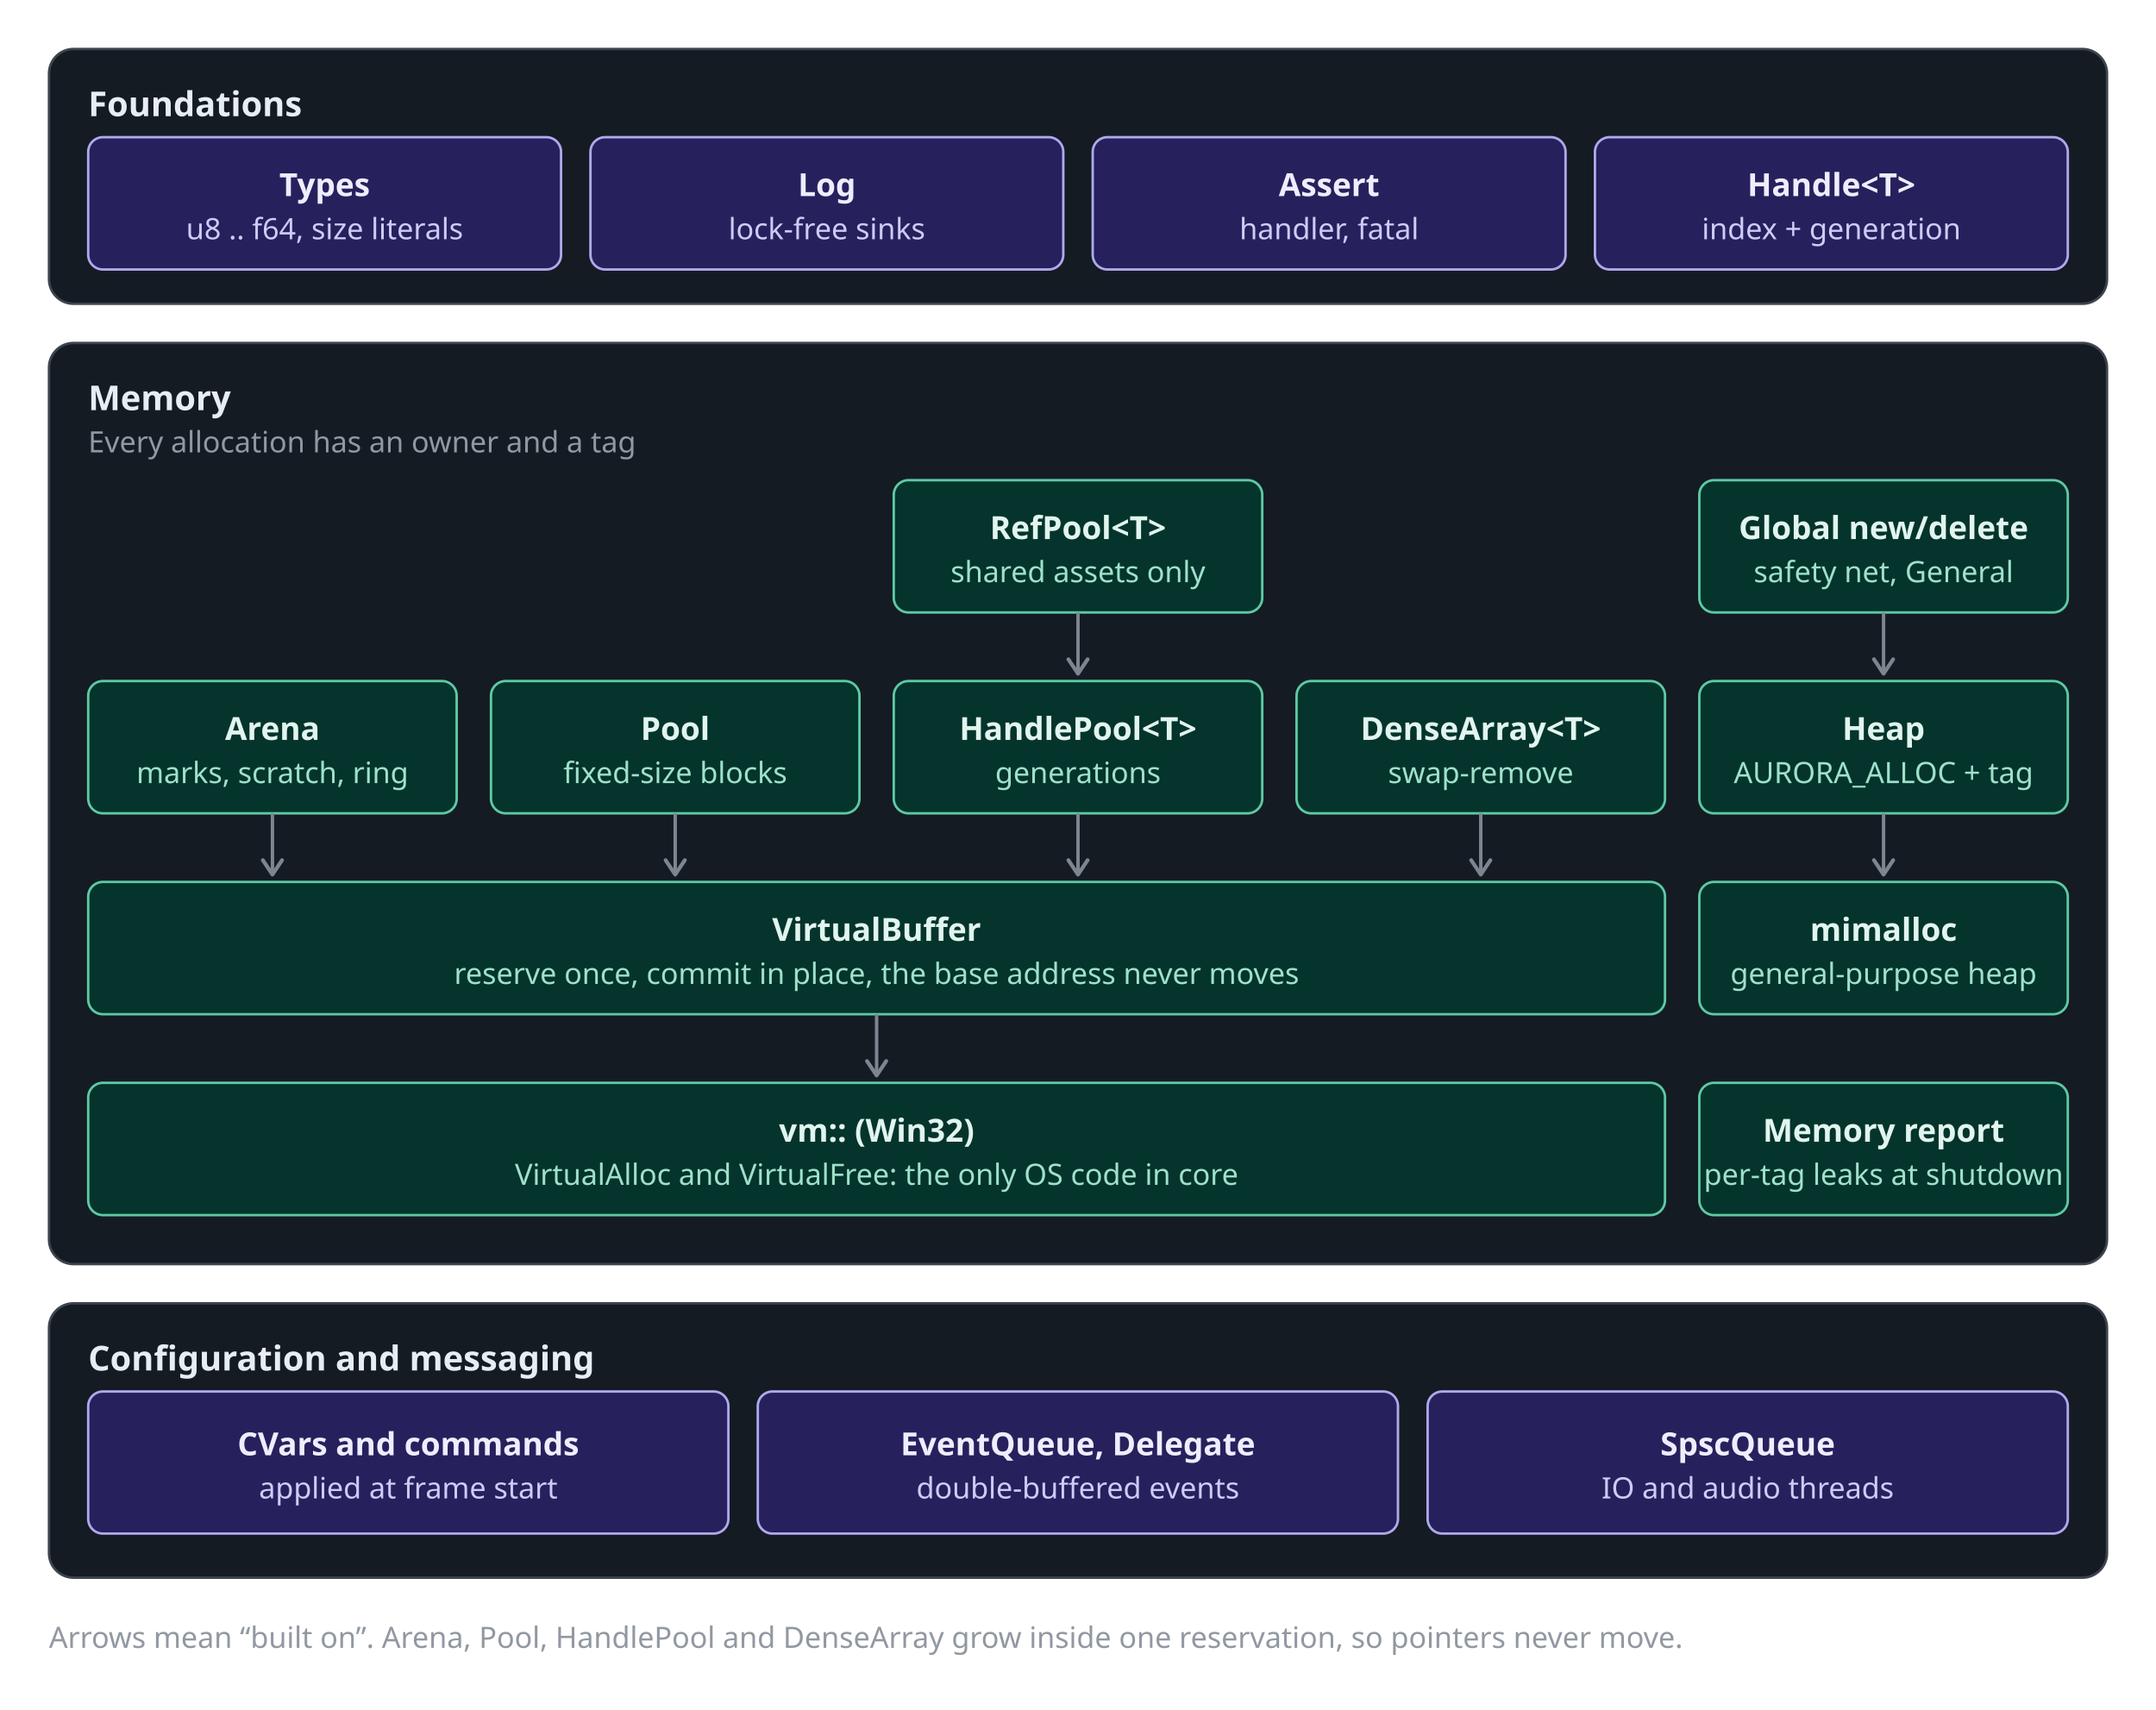
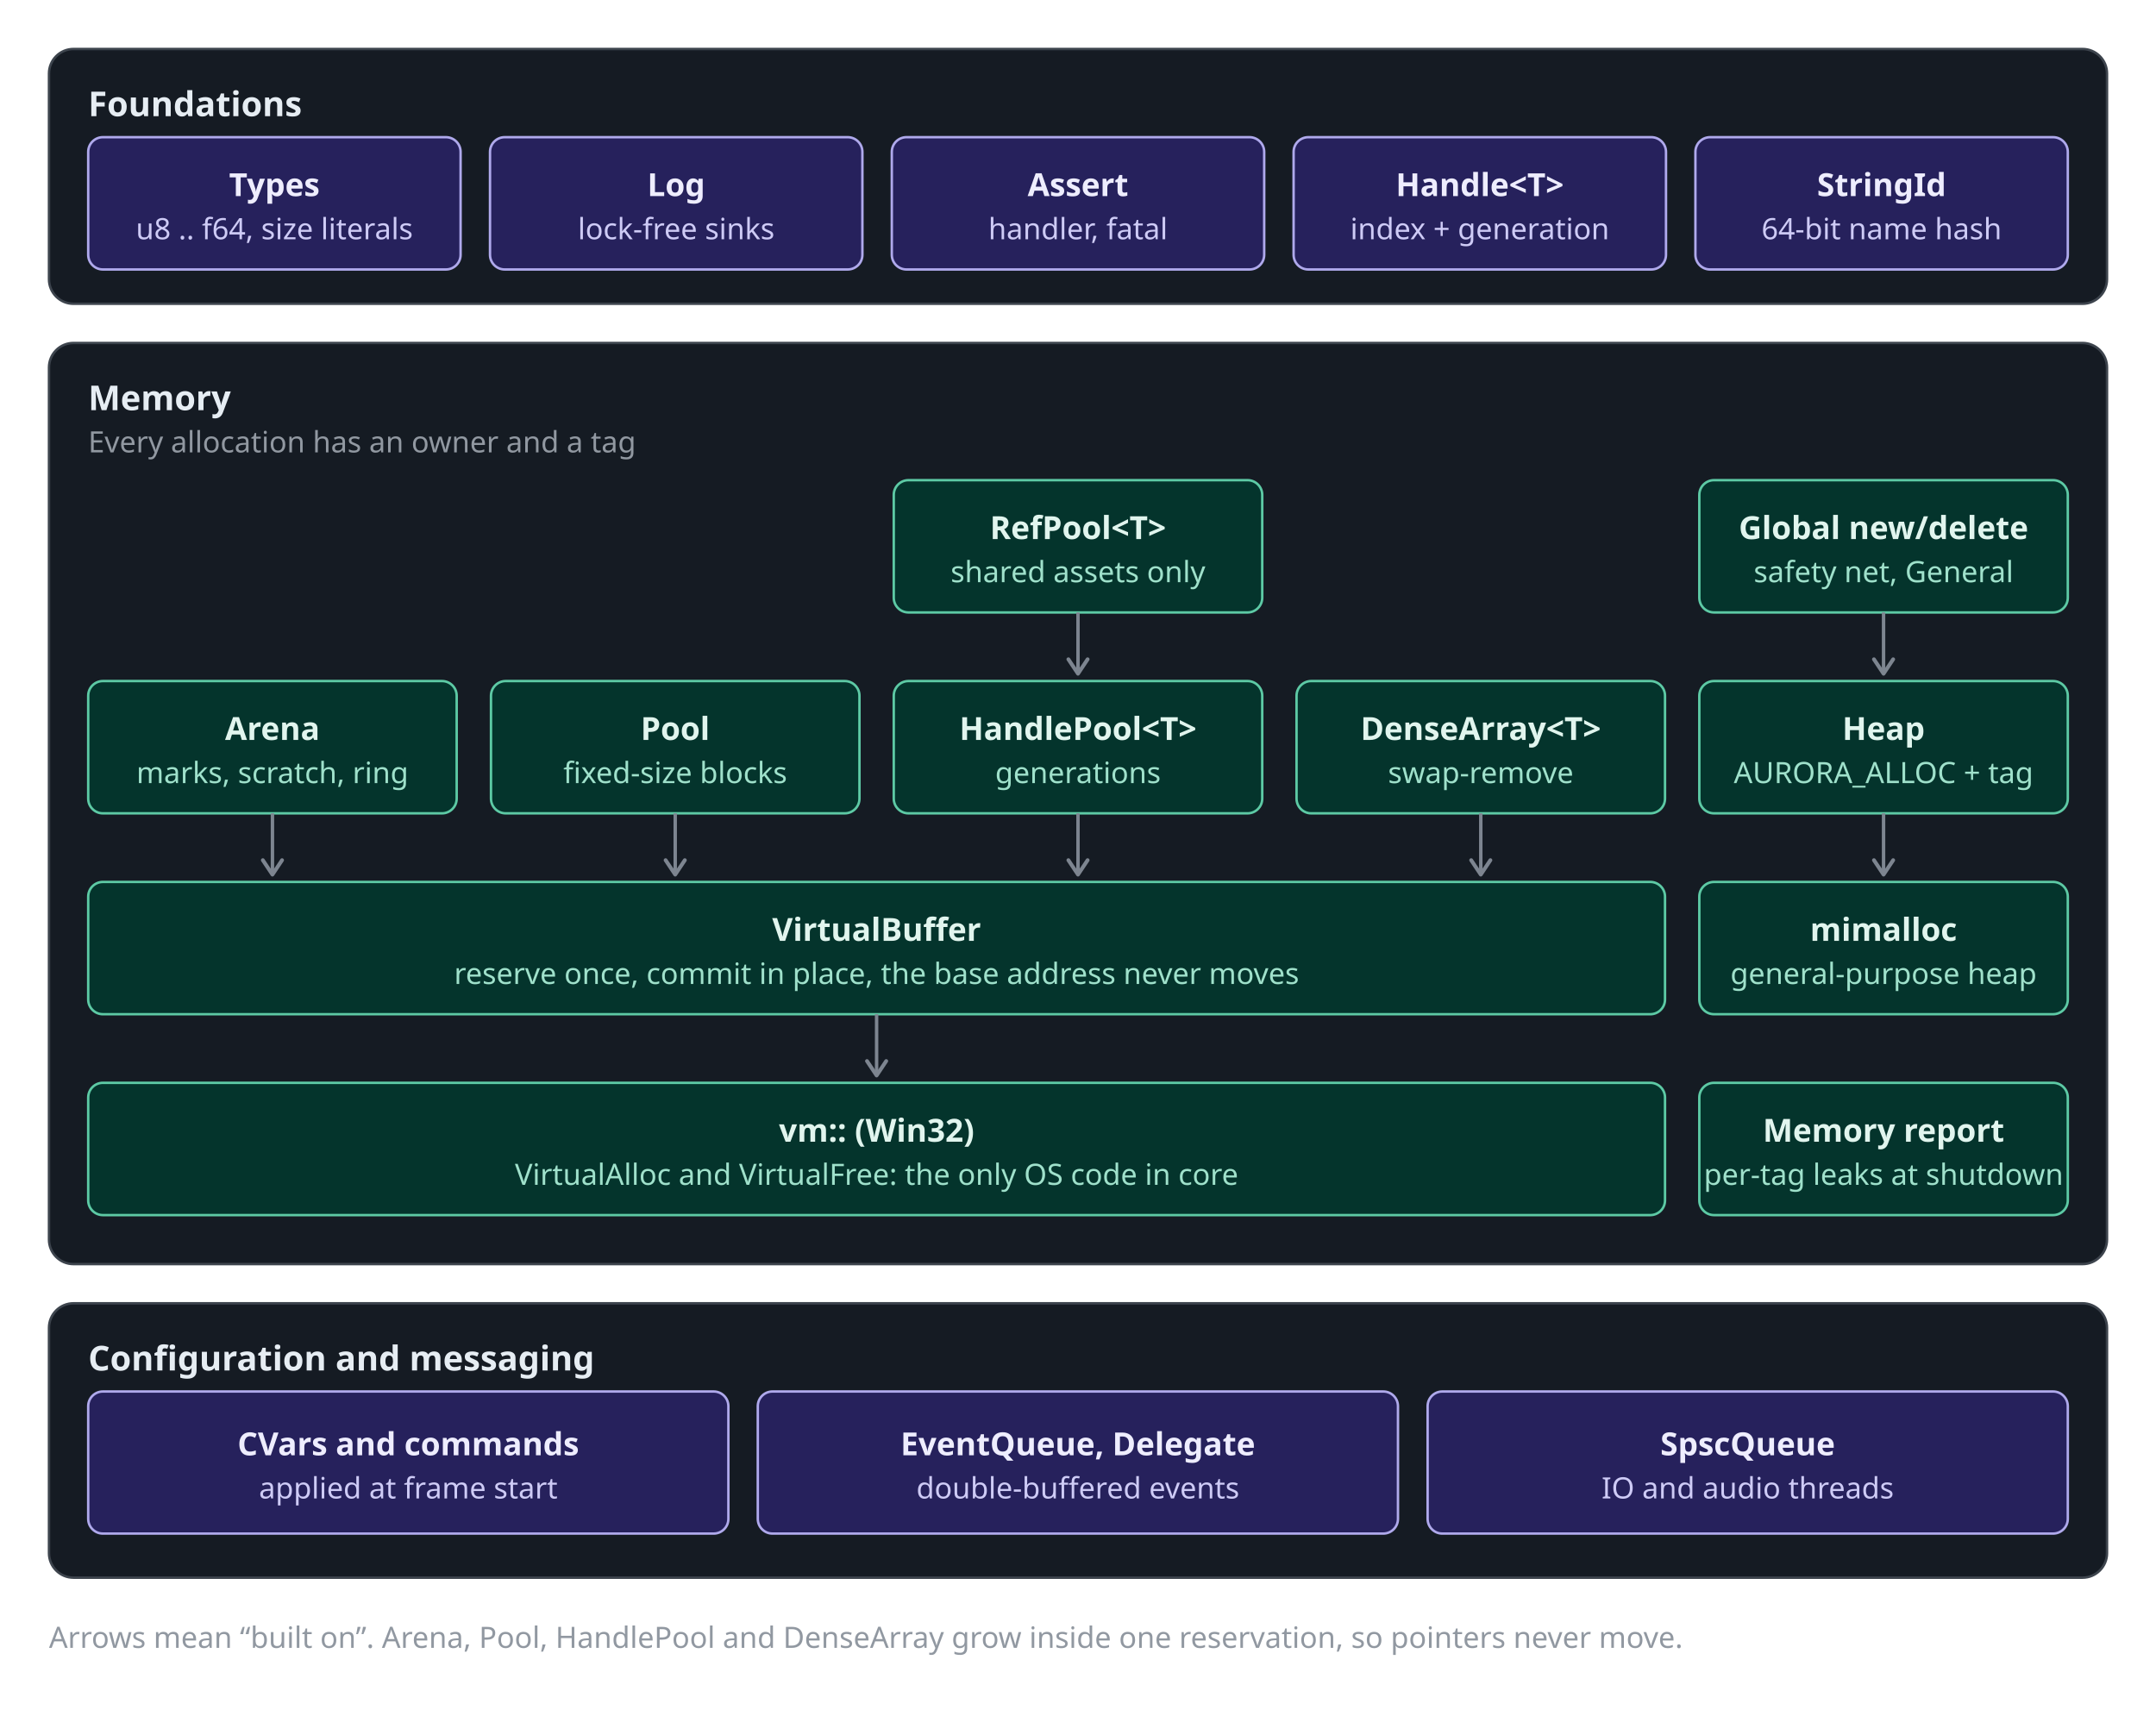
<svg xmlns="http://www.w3.org/2000/svg" width="880" height="698" viewBox="0 0 880 698" role="img" font-family="-apple-system, BlinkMacSystemFont, 'Segoe UI', 'Noto Sans', Helvetica, Arial, sans-serif">
  <defs>
    <marker id="arrow" viewBox="0 0 10 10" refX="8" refY="5" markerWidth="7" markerHeight="7" orient="auto-start-reverse">
      <path d="M2 1L8 5L2 9" fill="none" stroke="#7d8590" stroke-width="1.6" stroke-linecap="round" stroke-linejoin="round" />
    </marker>
  </defs>
  <rect x="20" y="20" width="840" height="104" rx="10" fill="#151b23" stroke="#3d444d" stroke-width="1" />
  <text x="36" y="42" font-size="14" font-weight="600" fill="#e6edf3" text-anchor="start" dominant-baseline="central">Foundations</text>
-   <rect x="36.0" y="56" width="193.0" height="54" rx="6" fill="#26215C" stroke="#AFA9EC" stroke-width="1" />
-   <text x="132.5" y="75.0" font-size="13" font-weight="600" fill="#EEEDFE" text-anchor="middle" dominant-baseline="central">Types</text>
-   <text x="132.5" y="93.0" font-size="12" font-weight="400" fill="#CECBF6" text-anchor="middle" dominant-baseline="central">u8 .. f64, size literals</text>
-   <rect x="241.0" y="56" width="193.0" height="54" rx="6" fill="#26215C" stroke="#AFA9EC" stroke-width="1" />
-   <text x="337.5" y="75.0" font-size="13" font-weight="600" fill="#EEEDFE" text-anchor="middle" dominant-baseline="central">Log</text>
-   <text x="337.5" y="93.0" font-size="12" font-weight="400" fill="#CECBF6" text-anchor="middle" dominant-baseline="central">lock-free sinks</text>
-   <rect x="446.0" y="56" width="193.0" height="54" rx="6" fill="#26215C" stroke="#AFA9EC" stroke-width="1" />
-   <text x="542.5" y="75.0" font-size="13" font-weight="600" fill="#EEEDFE" text-anchor="middle" dominant-baseline="central">Assert</text>
-   <text x="542.5" y="93.0" font-size="12" font-weight="400" fill="#CECBF6" text-anchor="middle" dominant-baseline="central">handler, fatal</text>
-   <rect x="651.0" y="56" width="193.0" height="54" rx="6" fill="#26215C" stroke="#AFA9EC" stroke-width="1" />
-   <text x="747.5" y="75.0" font-size="13" font-weight="600" fill="#EEEDFE" text-anchor="middle" dominant-baseline="central">Handle&lt;T&gt;</text>
-   <text x="747.5" y="93.0" font-size="12" font-weight="400" fill="#CECBF6" text-anchor="middle" dominant-baseline="central">index + generation</text>
+   <rect x="36.0" y="56" width="152.0" height="54" rx="6" fill="#26215C" stroke="#AFA9EC" stroke-width="1" />
+   <text x="112.0" y="75.0" font-size="13" font-weight="600" fill="#EEEDFE" text-anchor="middle" dominant-baseline="central">Types</text>
+   <text x="112.0" y="93.0" font-size="12" font-weight="400" fill="#CECBF6" text-anchor="middle" dominant-baseline="central">u8 .. f64, size literals</text>
+   <rect x="200.0" y="56" width="152.0" height="54" rx="6" fill="#26215C" stroke="#AFA9EC" stroke-width="1" />
+   <text x="276.0" y="75.0" font-size="13" font-weight="600" fill="#EEEDFE" text-anchor="middle" dominant-baseline="central">Log</text>
+   <text x="276.0" y="93.0" font-size="12" font-weight="400" fill="#CECBF6" text-anchor="middle" dominant-baseline="central">lock-free sinks</text>
+   <rect x="364.0" y="56" width="152.0" height="54" rx="6" fill="#26215C" stroke="#AFA9EC" stroke-width="1" />
+   <text x="440.0" y="75.0" font-size="13" font-weight="600" fill="#EEEDFE" text-anchor="middle" dominant-baseline="central">Assert</text>
+   <text x="440.0" y="93.0" font-size="12" font-weight="400" fill="#CECBF6" text-anchor="middle" dominant-baseline="central">handler, fatal</text>
+   <rect x="528.0" y="56" width="152.0" height="54" rx="6" fill="#26215C" stroke="#AFA9EC" stroke-width="1" />
+   <text x="604.0" y="75.0" font-size="13" font-weight="600" fill="#EEEDFE" text-anchor="middle" dominant-baseline="central">Handle&lt;T&gt;</text>
+   <text x="604.0" y="93.0" font-size="12" font-weight="400" fill="#CECBF6" text-anchor="middle" dominant-baseline="central">index + generation</text>
+   <rect x="692.0" y="56" width="152.0" height="54" rx="6" fill="#26215C" stroke="#AFA9EC" stroke-width="1" />
+   <text x="768.0" y="75.0" font-size="13" font-weight="600" fill="#EEEDFE" text-anchor="middle" dominant-baseline="central">StringId</text>
+   <text x="768.0" y="93.0" font-size="12" font-weight="400" fill="#CECBF6" text-anchor="middle" dominant-baseline="central">64-bit name hash</text>
  <rect x="20" y="140" width="840" height="376" rx="10" fill="#151b23" stroke="#3d444d" stroke-width="1" />
  <text x="36" y="162" font-size="14" font-weight="600" fill="#e6edf3" text-anchor="start" dominant-baseline="central">Memory</text>
  <text x="36" y="180" font-size="12" font-weight="400" fill="#9198a1" text-anchor="start" dominant-baseline="central">Every allocation has an owner and a tag</text>
  <rect x="364.8" y="196" width="150.4" height="54" rx="6" fill="#04342C" stroke="#5DCAA5" stroke-width="1" />
  <text x="440.0" y="215.0" font-size="13" font-weight="600" fill="#E1F5EE" text-anchor="middle" dominant-baseline="central">RefPool&lt;T&gt;</text>
  <text x="440.0" y="233.0" font-size="12" font-weight="400" fill="#9FE1CB" text-anchor="middle" dominant-baseline="central">shared assets only</text>
  <rect x="693.6" y="196" width="150.4" height="54" rx="6" fill="#04342C" stroke="#5DCAA5" stroke-width="1" />
  <text x="768.8" y="215.0" font-size="13" font-weight="600" fill="#E1F5EE" text-anchor="middle" dominant-baseline="central">Global new/delete</text>
  <text x="768.8" y="233.0" font-size="12" font-weight="400" fill="#9FE1CB" text-anchor="middle" dominant-baseline="central">safety net, General</text>
  <rect x="36.0" y="278" width="150.4" height="54" rx="6" fill="#04342C" stroke="#5DCAA5" stroke-width="1" />
  <text x="111.2" y="297.0" font-size="13" font-weight="600" fill="#E1F5EE" text-anchor="middle" dominant-baseline="central">Arena</text>
  <text x="111.2" y="315.0" font-size="12" font-weight="400" fill="#9FE1CB" text-anchor="middle" dominant-baseline="central">marks, scratch, ring</text>
  <rect x="200.4" y="278" width="150.4" height="54" rx="6" fill="#04342C" stroke="#5DCAA5" stroke-width="1" />
  <text x="275.6" y="297.0" font-size="13" font-weight="600" fill="#E1F5EE" text-anchor="middle" dominant-baseline="central">Pool</text>
  <text x="275.6" y="315.0" font-size="12" font-weight="400" fill="#9FE1CB" text-anchor="middle" dominant-baseline="central">fixed-size blocks</text>
  <rect x="364.8" y="278" width="150.4" height="54" rx="6" fill="#04342C" stroke="#5DCAA5" stroke-width="1" />
  <text x="440.0" y="297.0" font-size="13" font-weight="600" fill="#E1F5EE" text-anchor="middle" dominant-baseline="central">HandlePool&lt;T&gt;</text>
  <text x="440.0" y="315.0" font-size="12" font-weight="400" fill="#9FE1CB" text-anchor="middle" dominant-baseline="central">generations</text>
  <rect x="529.2" y="278" width="150.4" height="54" rx="6" fill="#04342C" stroke="#5DCAA5" stroke-width="1" />
  <text x="604.4" y="297.0" font-size="13" font-weight="600" fill="#E1F5EE" text-anchor="middle" dominant-baseline="central">DenseArray&lt;T&gt;</text>
  <text x="604.4" y="315.0" font-size="12" font-weight="400" fill="#9FE1CB" text-anchor="middle" dominant-baseline="central">swap-remove</text>
  <rect x="693.6" y="278" width="150.4" height="54" rx="6" fill="#04342C" stroke="#5DCAA5" stroke-width="1" />
  <text x="768.8" y="297.0" font-size="13" font-weight="600" fill="#E1F5EE" text-anchor="middle" dominant-baseline="central">Heap</text>
  <text x="768.8" y="315.0" font-size="12" font-weight="400" fill="#9FE1CB" text-anchor="middle" dominant-baseline="central">AURORA_ALLOC + tag</text>
  <path d="M440.0 250 L440.0 275" fill="none" stroke="#7d8590" stroke-width="1.4" marker-end="url(#arrow)" />
  <path d="M768.8 250 L768.8 275" fill="none" stroke="#7d8590" stroke-width="1.4" marker-end="url(#arrow)" />
  <path d="M111.2 332 L111.2 357" fill="none" stroke="#7d8590" stroke-width="1.4" marker-end="url(#arrow)" />
  <path d="M275.6 332 L275.6 357" fill="none" stroke="#7d8590" stroke-width="1.4" marker-end="url(#arrow)" />
  <path d="M440.0 332 L440.0 357" fill="none" stroke="#7d8590" stroke-width="1.4" marker-end="url(#arrow)" />
  <path d="M604.4 332 L604.4 357" fill="none" stroke="#7d8590" stroke-width="1.4" marker-end="url(#arrow)" />
  <path d="M768.8 332 L768.8 357" fill="none" stroke="#7d8590" stroke-width="1.4" marker-end="url(#arrow)" />
  <rect x="36.0" y="360" width="643.6" height="54" rx="6" fill="#04342C" stroke="#5DCAA5" stroke-width="1" />
  <text x="357.8" y="379.0" font-size="13" font-weight="600" fill="#E1F5EE" text-anchor="middle" dominant-baseline="central">VirtualBuffer</text>
  <text x="357.8" y="397.0" font-size="12" font-weight="400" fill="#9FE1CB" text-anchor="middle" dominant-baseline="central">reserve once, commit in place, the base address never moves</text>
  <rect x="693.6" y="360" width="150.4" height="54" rx="6" fill="#04342C" stroke="#5DCAA5" stroke-width="1" />
  <text x="768.8" y="379.0" font-size="13" font-weight="600" fill="#E1F5EE" text-anchor="middle" dominant-baseline="central">mimalloc</text>
  <text x="768.8" y="397.0" font-size="12" font-weight="400" fill="#9FE1CB" text-anchor="middle" dominant-baseline="central">general-purpose heap</text>
  <path d="M357.8 414 L357.8 439" fill="none" stroke="#7d8590" stroke-width="1.4" marker-end="url(#arrow)" />
  <rect x="36.0" y="442" width="643.6" height="54" rx="6" fill="#04342C" stroke="#5DCAA5" stroke-width="1" />
  <text x="357.8" y="461.0" font-size="13" font-weight="600" fill="#E1F5EE" text-anchor="middle" dominant-baseline="central">vm:: (Win32)</text>
  <text x="357.8" y="479.0" font-size="12" font-weight="400" fill="#9FE1CB" text-anchor="middle" dominant-baseline="central">VirtualAlloc and VirtualFree: the only OS code in core</text>
  <rect x="693.6" y="442" width="150.4" height="54" rx="6" fill="#04342C" stroke="#5DCAA5" stroke-width="1" />
  <text x="768.8" y="461.0" font-size="13" font-weight="600" fill="#E1F5EE" text-anchor="middle" dominant-baseline="central">Memory report</text>
  <text x="768.8" y="479.0" font-size="12" font-weight="400" fill="#9FE1CB" text-anchor="middle" dominant-baseline="central">per-tag leaks at shutdown</text>
  <rect x="20" y="532" width="840" height="112" rx="10" fill="#151b23" stroke="#3d444d" stroke-width="1" />
  <text x="36" y="554" font-size="14" font-weight="600" fill="#e6edf3" text-anchor="start" dominant-baseline="central">Configuration and messaging</text>
  <rect x="36.0" y="568" width="261.3" height="58" rx="6" fill="#26215C" stroke="#AFA9EC" stroke-width="1" />
  <text x="166.65" y="589.0" font-size="13" font-weight="600" fill="#EEEDFE" text-anchor="middle" dominant-baseline="central">CVars and commands</text>
  <text x="166.65" y="607.0" font-size="12" font-weight="400" fill="#CECBF6" text-anchor="middle" dominant-baseline="central">applied at frame start</text>
  <rect x="309.3" y="568" width="261.3" height="58" rx="6" fill="#26215C" stroke="#AFA9EC" stroke-width="1" />
  <text x="439.95" y="589.0" font-size="13" font-weight="600" fill="#EEEDFE" text-anchor="middle" dominant-baseline="central">EventQueue, Delegate</text>
  <text x="439.95" y="607.0" font-size="12" font-weight="400" fill="#CECBF6" text-anchor="middle" dominant-baseline="central">double-buffered events</text>
  <rect x="582.7" y="568" width="261.3" height="58" rx="6" fill="#26215C" stroke="#AFA9EC" stroke-width="1" />
  <text x="713.35" y="589.0" font-size="13" font-weight="600" fill="#EEEDFE" text-anchor="middle" dominant-baseline="central">SpscQueue</text>
  <text x="713.35" y="607.0" font-size="12" font-weight="400" fill="#CECBF6" text-anchor="middle" dominant-baseline="central">IO and audio threads</text>
  <text x="20" y="668" font-size="12" font-weight="400" fill="#9198a1" text-anchor="start" dominant-baseline="central">Arrows mean “built on”. Arena, Pool, HandlePool and DenseArray grow inside one reservation, so pointers never move.</text>
</svg>
